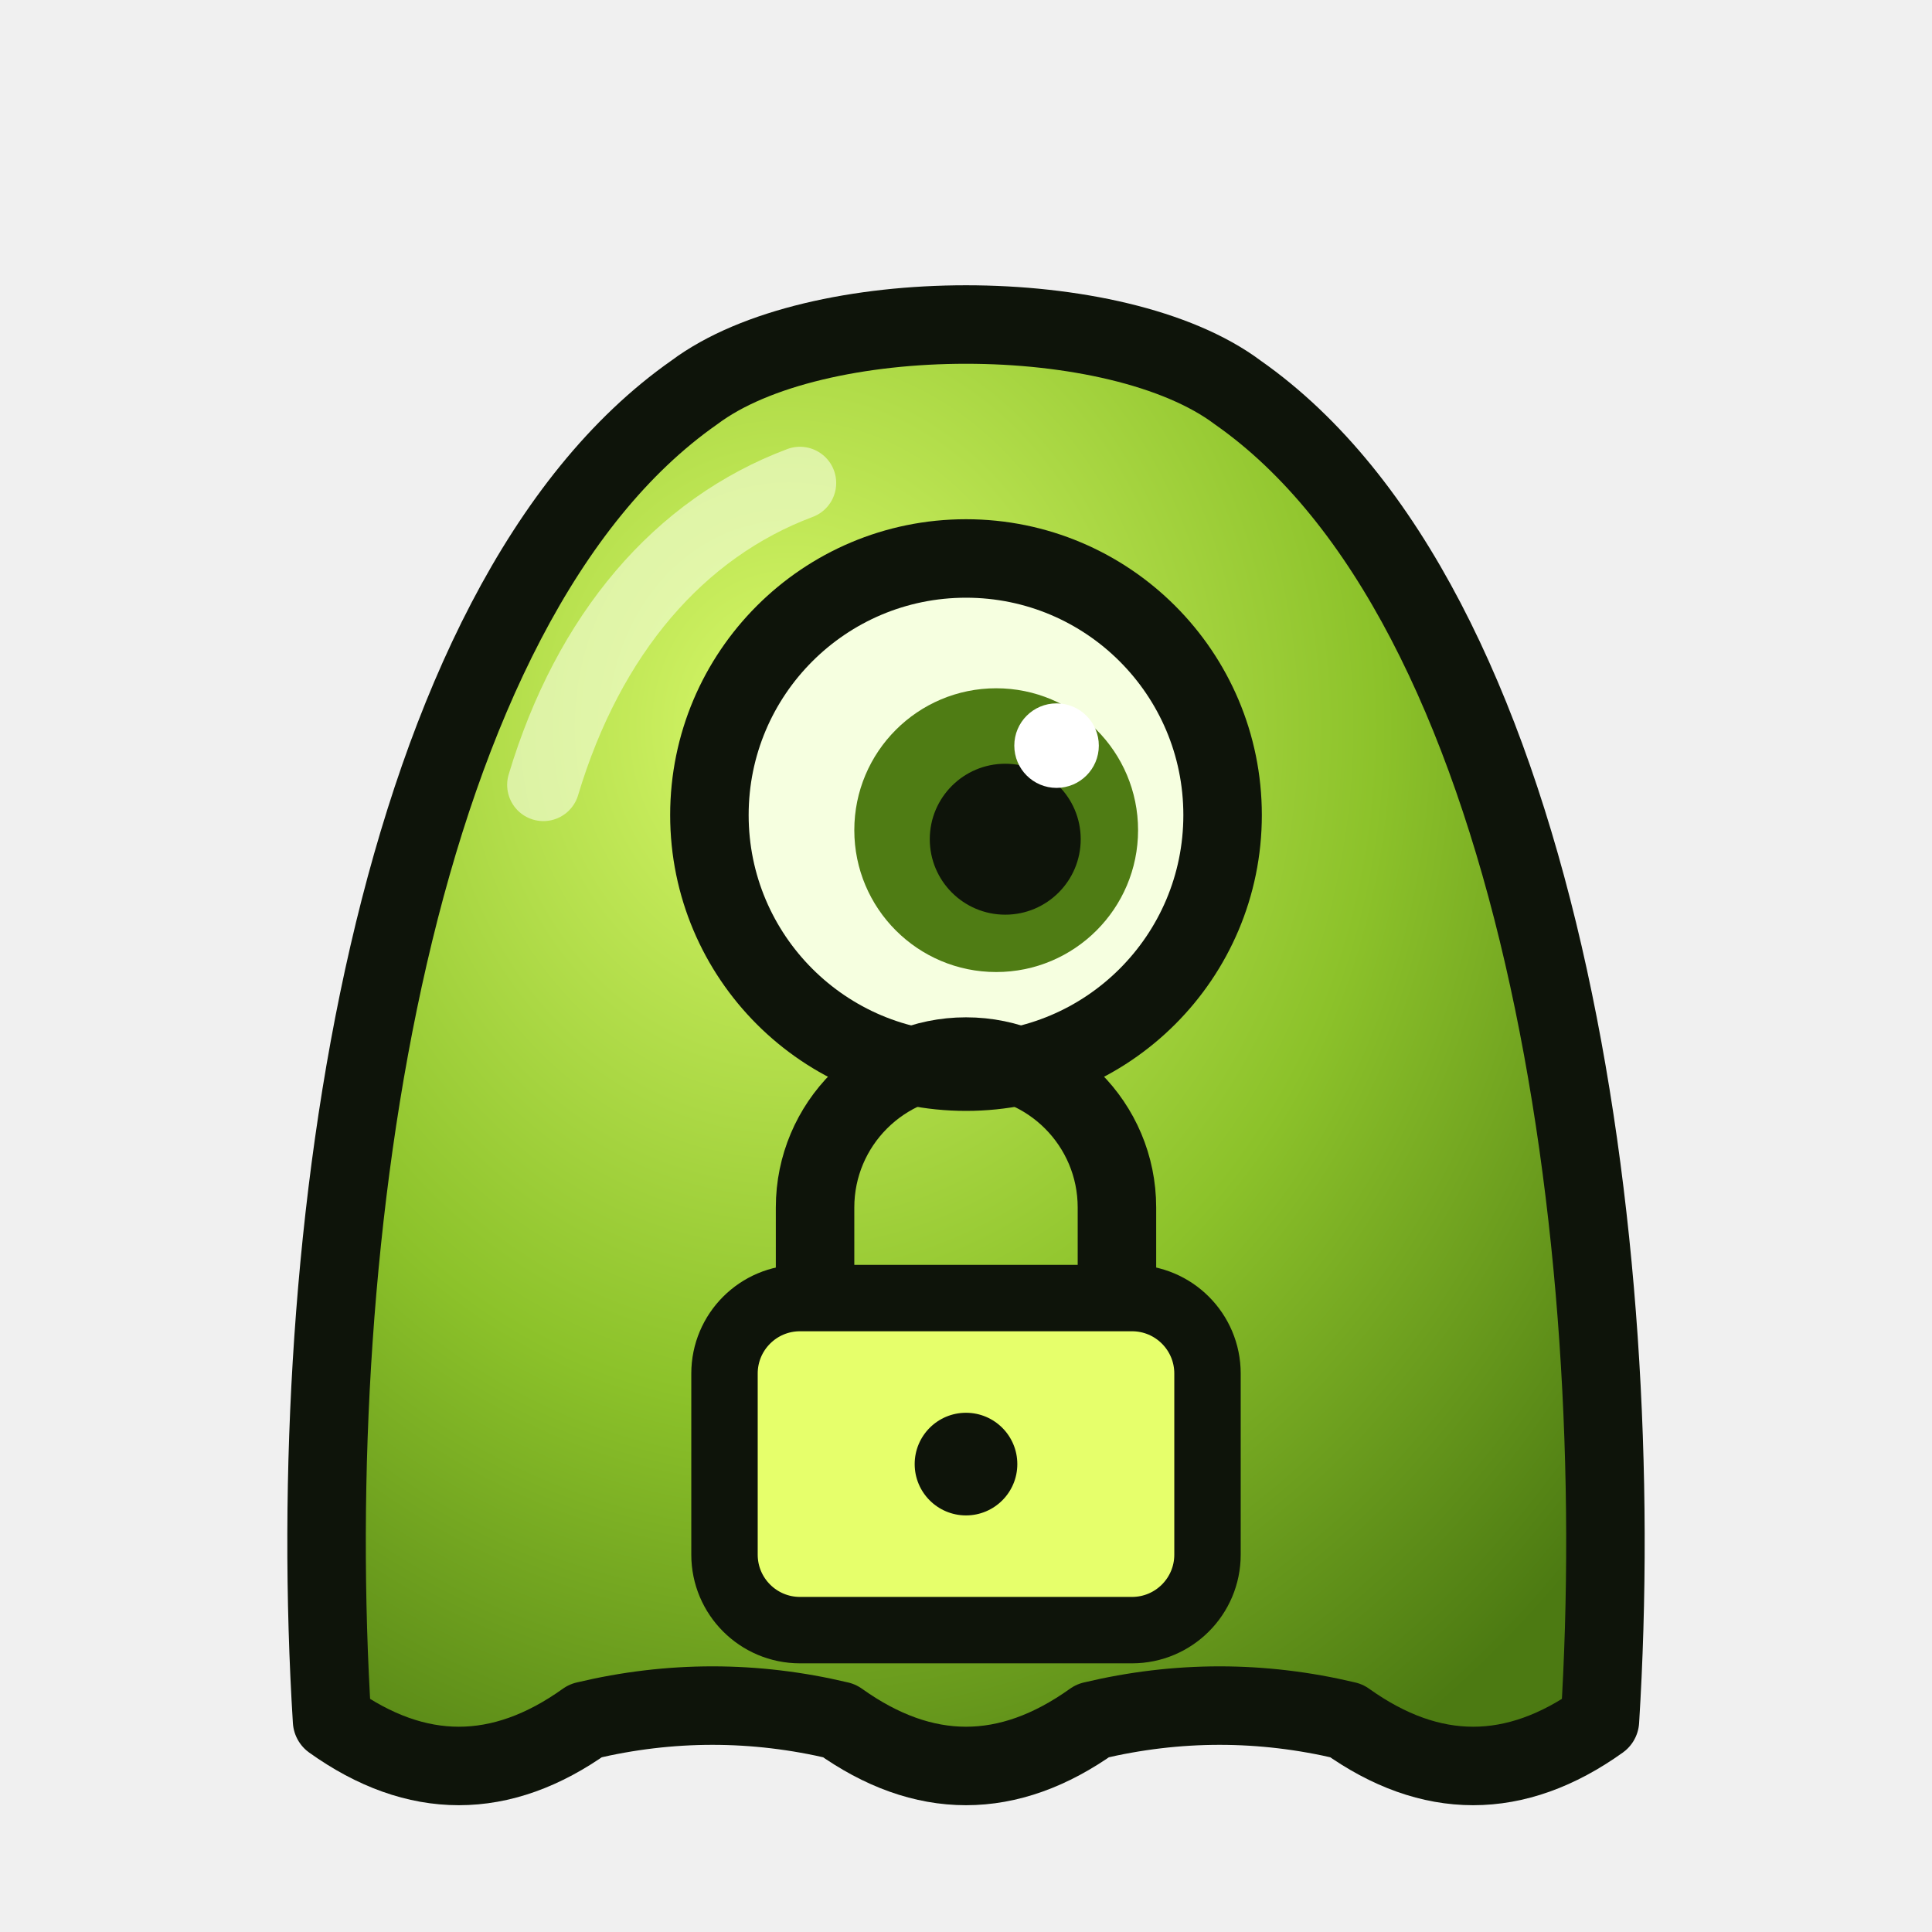
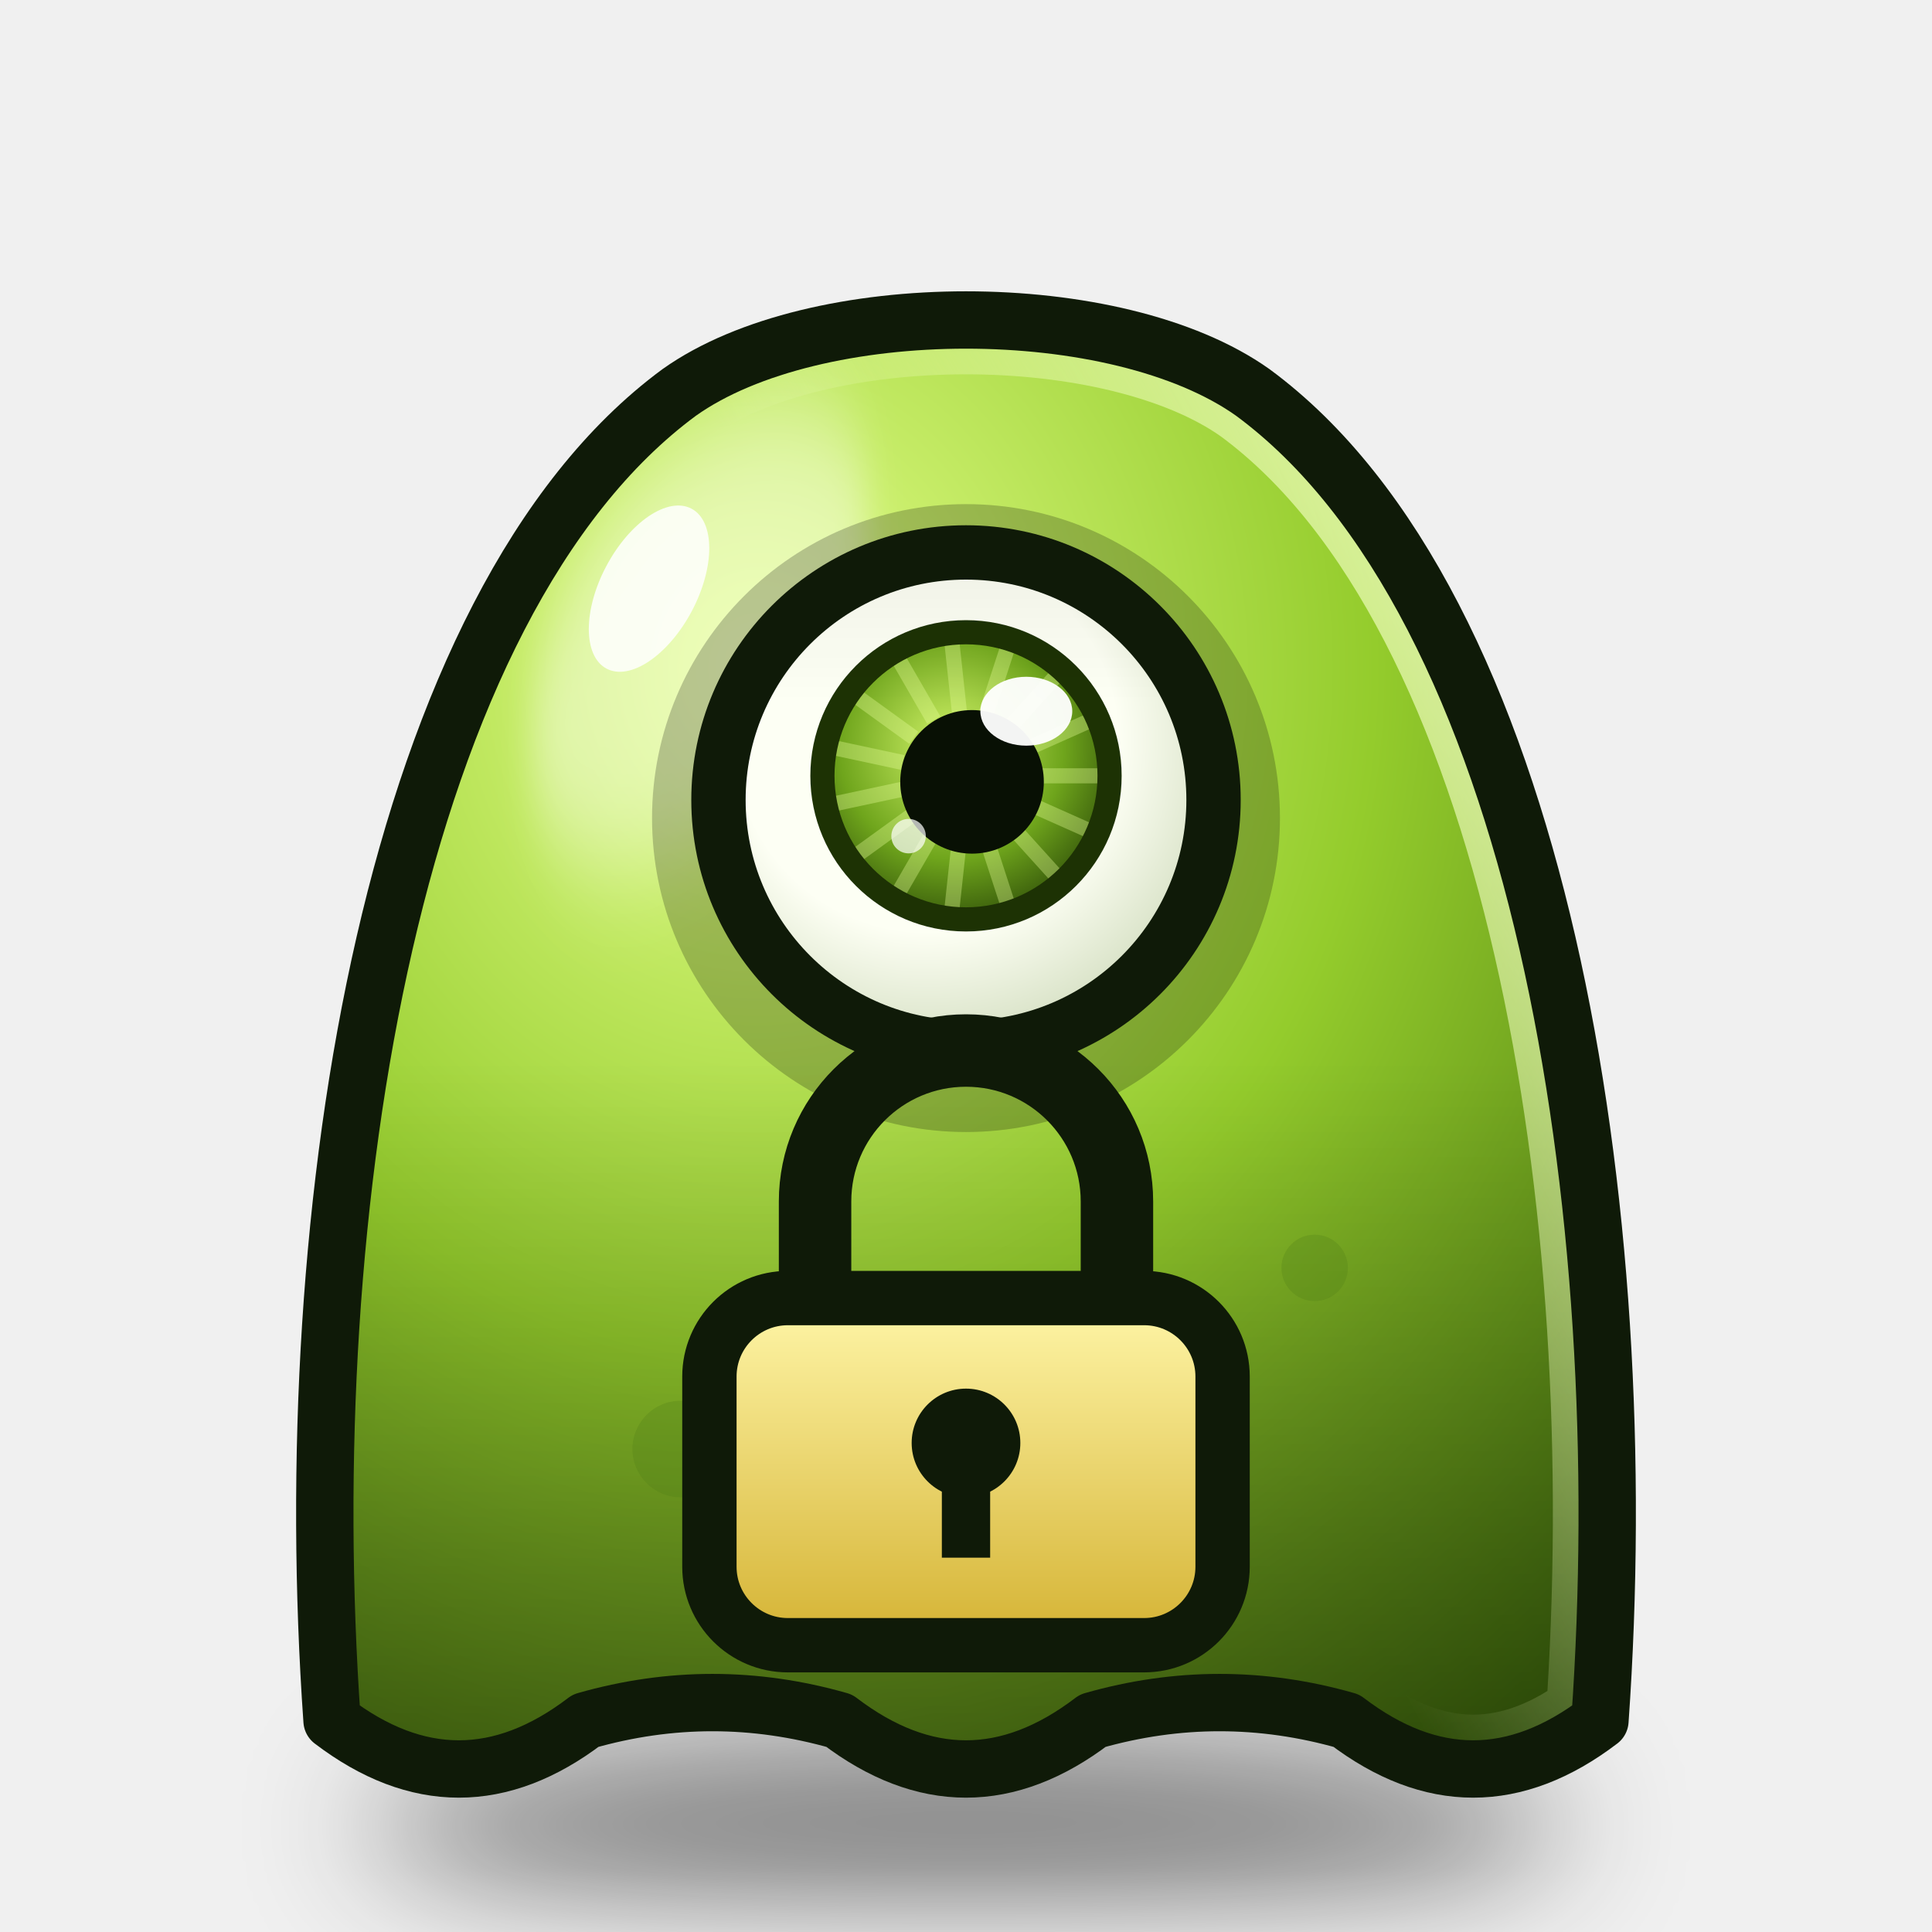
- <svg xmlns="http://www.w3.org/2000/svg" viewBox="0 0 64 64">
+ <svg xmlns="http://www.w3.org/2000/svg" viewBox="0 0 64 64" width="64" height="64">
  <defs>
-     <radialGradient id="b" cx=".36" cy=".28" r=".85">
-       <stop offset="0" stop-color="#d8f86a" />
-       <stop offset=".55" stop-color="#8cc22a" />
-       <stop offset="1" stop-color="#4c7a12" />
+     <radialGradient id="m211b" cx=".34" cy=".24" r=".95">
+       <stop offset="0" stop-color="#e4ff8a" />
+       <stop offset=".5" stop-color="#94cc2c" />
+       <stop offset="1" stop-color="#3f6a0c" />
    </radialGradient>
-     <radialGradient id="d" cx=".36" cy=".28" r=".85">
-       <stop offset="0" stop-color="#3a4a2a" />
-       <stop offset=".6" stop-color="#1c2614" />
-       <stop offset="1" stop-color="#0c1208" />
-     </radialGradient>
-     <radialGradient id="p" cx=".36" cy=".28" r=".85">
-       <stop offset="0" stop-color="#c9b6ff" />
-       <stop offset=".55" stop-color="#8b6fe0" />
-       <stop offset="1" stop-color="#4f3a9e" />
-     </radialGradient>
-     <filter id="gl" x="-50%" y="-50%" width="200%" height="200%">
-       <feGaussianBlur stdDeviation="1.6" result="x" />
-       <feMerge>
-         <feMergeNode in="x" />
-         <feMergeNode in="SourceGraphic" />
-       </feMerge>
+     <linearGradient id="m211ao" x1="0" y1="0" x2="0" y2="1">
+       <stop offset=".55" stop-color="#000" stop-opacity="0" />
+       <stop offset="1" stop-color="#000" stop-opacity=".42" />
+     </linearGradient>
+     <linearGradient id="m211rim" x1="1" y1=".2" x2="0" y2=".8">
+       <stop offset="0" stop-color="#f3ffc4" stop-opacity=".95" />
+       <stop offset=".45" stop-color="#f3ffc4" stop-opacity="0" />
+     </linearGradient>
+     <clipPath id="m211c">
+       <path d="M11,57 C9.8,40 13,20 22.5,13 C27,9.8 37,9.8 41.5,13 C51,20 54.2,40 53,57 Q48.80,60.2 44.60,57 Q40.40,55.8 36.20,57 Q32.00,60.2 27.80,57 Q23.60,55.8 19.40,57 Q15.20,60.2 11.00,57Z" />
+     </clipPath>
+     <filter id="m211bl" x="-50%" y="-50%" width="200%" height="200%">
+       <feGaussianBlur stdDeviation="1.3" />
+     </filter>
+     <filter id="m211sh" x="-50%" y="-50%" width="200%" height="200%">
+       <feGaussianBlur stdDeviation="2.2" />
    </filter>
  </defs>
-   <path d="M11,57 C10,41 13,20 23,13 C27,10 37,10 41,13 C51,20 54,41 53,57 Q48.8,60 44.6,57 Q40.4,56 36.2,57 Q32.0,60 27.8,57 Q23.6,56 19.4,57 Q15.2,60 11.0,57Z" fill="url(#b)" stroke="#0e140a" stroke-width="2.6" stroke-linejoin="round" stroke-linecap="round" />
-   <path d="M18,26 C19.5,21 22.5,17.5 26.5,16" stroke="#f6ffe0" stroke-opacity=".6" stroke-width="2.4" fill="none" stroke-linecap="round" />
-   <circle cx="32" cy="27" r="8.5" fill="#f6ffe0" stroke="#0e140a" stroke-width="2.6" stroke-linejoin="round" stroke-linecap="round" />
-   <circle cx="33" cy="27.5" r="4.7" fill="#4f7c14" />
-   <circle cx="33.3" cy="27.8" r="2.5" fill="#0e140a" />
-   <circle cx="35" cy="24.7" r="1.4" fill="#fff" />
-   <path d="M27,44 v-4 a5,5 0 0 1 10,0 v4" fill="none" stroke="#0e140a" stroke-width="2.6" />
-   <rect x="24" y="43" width="16" height="11" rx="2.5" fill="#e6ff6b" stroke="#0e140a" stroke-width="2.2" />
-   <circle cx="32" cy="48.5" r="1.7" fill="#0e140a" />
+   <ellipse cx="32" cy="60.5" rx="19.95" ry="3.2" fill="#000" opacity=".45" filter="url(#m211sh)" />
+   <path d="M11,57 C9.8,40 13,20 22.5,13 C27,9.8 37,9.8 41.5,13 C51,20 54.2,40 53,57 Q48.80,60.2 44.60,57 Q40.40,55.8 36.20,57 Q32.00,60.2 27.80,57 Q23.60,55.8 19.40,57 Q15.20,60.2 11.00,57Z" fill="url(#m211b)" />
+   <g clip-path="url(#m211c)">
+     <rect x="0" y="0" width="64" height="64" fill="url(#m211ao)" />
+     <path d="M11,57 C9.8,40 13,20 22.5,13 C27,9.8 37,9.8 41.5,13 C51,20 54.2,40 53,57 Q48.80,60.2 44.60,57 Q40.40,55.8 36.20,57 Q32.00,60.2 27.80,57 Q23.60,55.8 19.40,57 Q15.20,60.2 11.00,57Z" fill="none" stroke="url(#m211rim)" stroke-width="3.6" />
+     <g fill="#4f7c14" opacity=".28">
+       <circle cx="22.55" cy="48" r="1.6" />
+       <circle cx="43.55" cy="42" r="1.1" />
+       <circle cx="27.8" cy="53" r=".9" />
+       <circle cx="38.3" cy="52" r="1.3" />
+     </g>
+     <ellipse cx="23.18" cy="21" rx="4.62" ry="8.4" transform="rotate(28 23.18 21)" fill="#fff" opacity="0.42" filter="url(#m211bl)" />
+     <ellipse cx="21.5" cy="19.5" rx="1.6" ry="3" transform="rotate(28 21.5 19.5)" fill="#fff" opacity=".85" />
+   </g>
+   <path d="M11,57 C9.8,40 13,20 22.5,13 C27,9.8 37,9.8 41.5,13 C51,20 54.2,40 53,57 Q48.80,60.2 44.60,57 Q40.40,55.8 36.20,57 Q32.00,60.2 27.80,57 Q23.60,55.8 19.40,57 Q15.20,60.2 11.00,57Z" fill="none" stroke="#0f1a08" stroke-width="1.9" stroke-linejoin="round" />
+   <defs>
+     <radialGradient id="e212s" cx=".42" cy=".38" r=".7">
+       <stop offset=".55" stop-color="#fdfff4" />
+       <stop offset="1" stop-color="#c9d6b4" />
+     </radialGradient>
+     <radialGradient id="e212i" cx=".45" cy=".4" r=".65">
+       <stop offset="0" stop-color="#d3f56a" />
+       <stop offset=".6" stop-color="#6fa51c" />
+       <stop offset="1" stop-color="#2d4c08" />
+     </radialGradient>
+     <linearGradient id="e212lid" x1="0" y1="0" x2="0" y2="1">
+       <stop offset="0" stop-color="#000" stop-opacity=".35" />
+       <stop offset=".45" stop-color="#000" stop-opacity="0" />
+     </linearGradient>
+     <clipPath id="e212c">
+       <circle cx="32" cy="26.5" r="8.2" />
+     </clipPath>
+   </defs>
+   <circle cx="32" cy="27.1" r="10.4" fill="#000" opacity=".22" />
+   <circle cx="32" cy="26.5" r="8.2" fill="url(#e212s)" />
+   <g clip-path="url(#e212c)">
+     <circle cx="32" cy="25.7" r="4.756" fill="url(#e212i)" />
+     <path d="M34.14,25.70 L36.38,25.70 M33.96,26.57 L36.00,27.48 M33.43,27.29 L34.93,28.95 M32.66,27.74 L33.35,29.86 M31.78,27.83 L31.54,30.05 M30.93,27.55 L29.81,29.49 M30.27,26.96 L28.46,28.27 M29.91,26.14 L27.72,26.61 M29.91,25.26 L27.72,24.79 M30.27,24.44 L28.46,23.13 M30.93,23.85 L29.81,21.91 M31.78,23.57 L31.54,21.35 M32.66,23.66 L33.35,21.54 M33.43,24.11 L34.93,22.45 M33.96,24.83 L36.00,23.92 " stroke="#e8ff9c" stroke-opacity=".35" stroke-width=".5" />
+     <circle cx="32" cy="25.7" r="4.756" fill="none" stroke="#1d3204" stroke-width="0.8" />
+     <circle cx="32.2" cy="25.9" r="2.378" fill="#081004" />
+     <rect x="0" y="0" width="64" height="64" fill="url(#e212lid)" transform="translate(0 -5.5)" opacity=".9" />
+   </g>
+   <ellipse cx="33.998" cy="23.56" rx="1.522" ry="1.141" fill="#fff" opacity=".95" />
+   <circle cx="30.098" cy="27.698" r="0.571" fill="#fff" opacity=".7" />
+   <circle cx="32" cy="26.5" r="8.2" fill="none" stroke="#0f1a08" stroke-width="1.8" />
+   <path d="M27,44 v-4.2 a5,5 0 0 1 10,0 V44" fill="none" stroke="#0f1a08" stroke-width="2.4" />
+   <defs>
+     <linearGradient id="lk" x1="0" y1="0" x2="0" y2="1">
+       <stop offset="0" stop-color="#fff6a8" />
+       <stop offset="1" stop-color="#d4b232" />
+     </linearGradient>
+   </defs>
+   <rect x="23.5" y="43" width="17" height="11.5" rx="2.6" fill="url(#lk)" stroke="#0f1a08" stroke-width="1.8" />
+   <circle cx="32" cy="47.8" r="1.8" fill="#0f1a08" />
+   <rect x="31.2" y="48.6" width="1.6" height="3" fill="#0f1a08" />
</svg>
